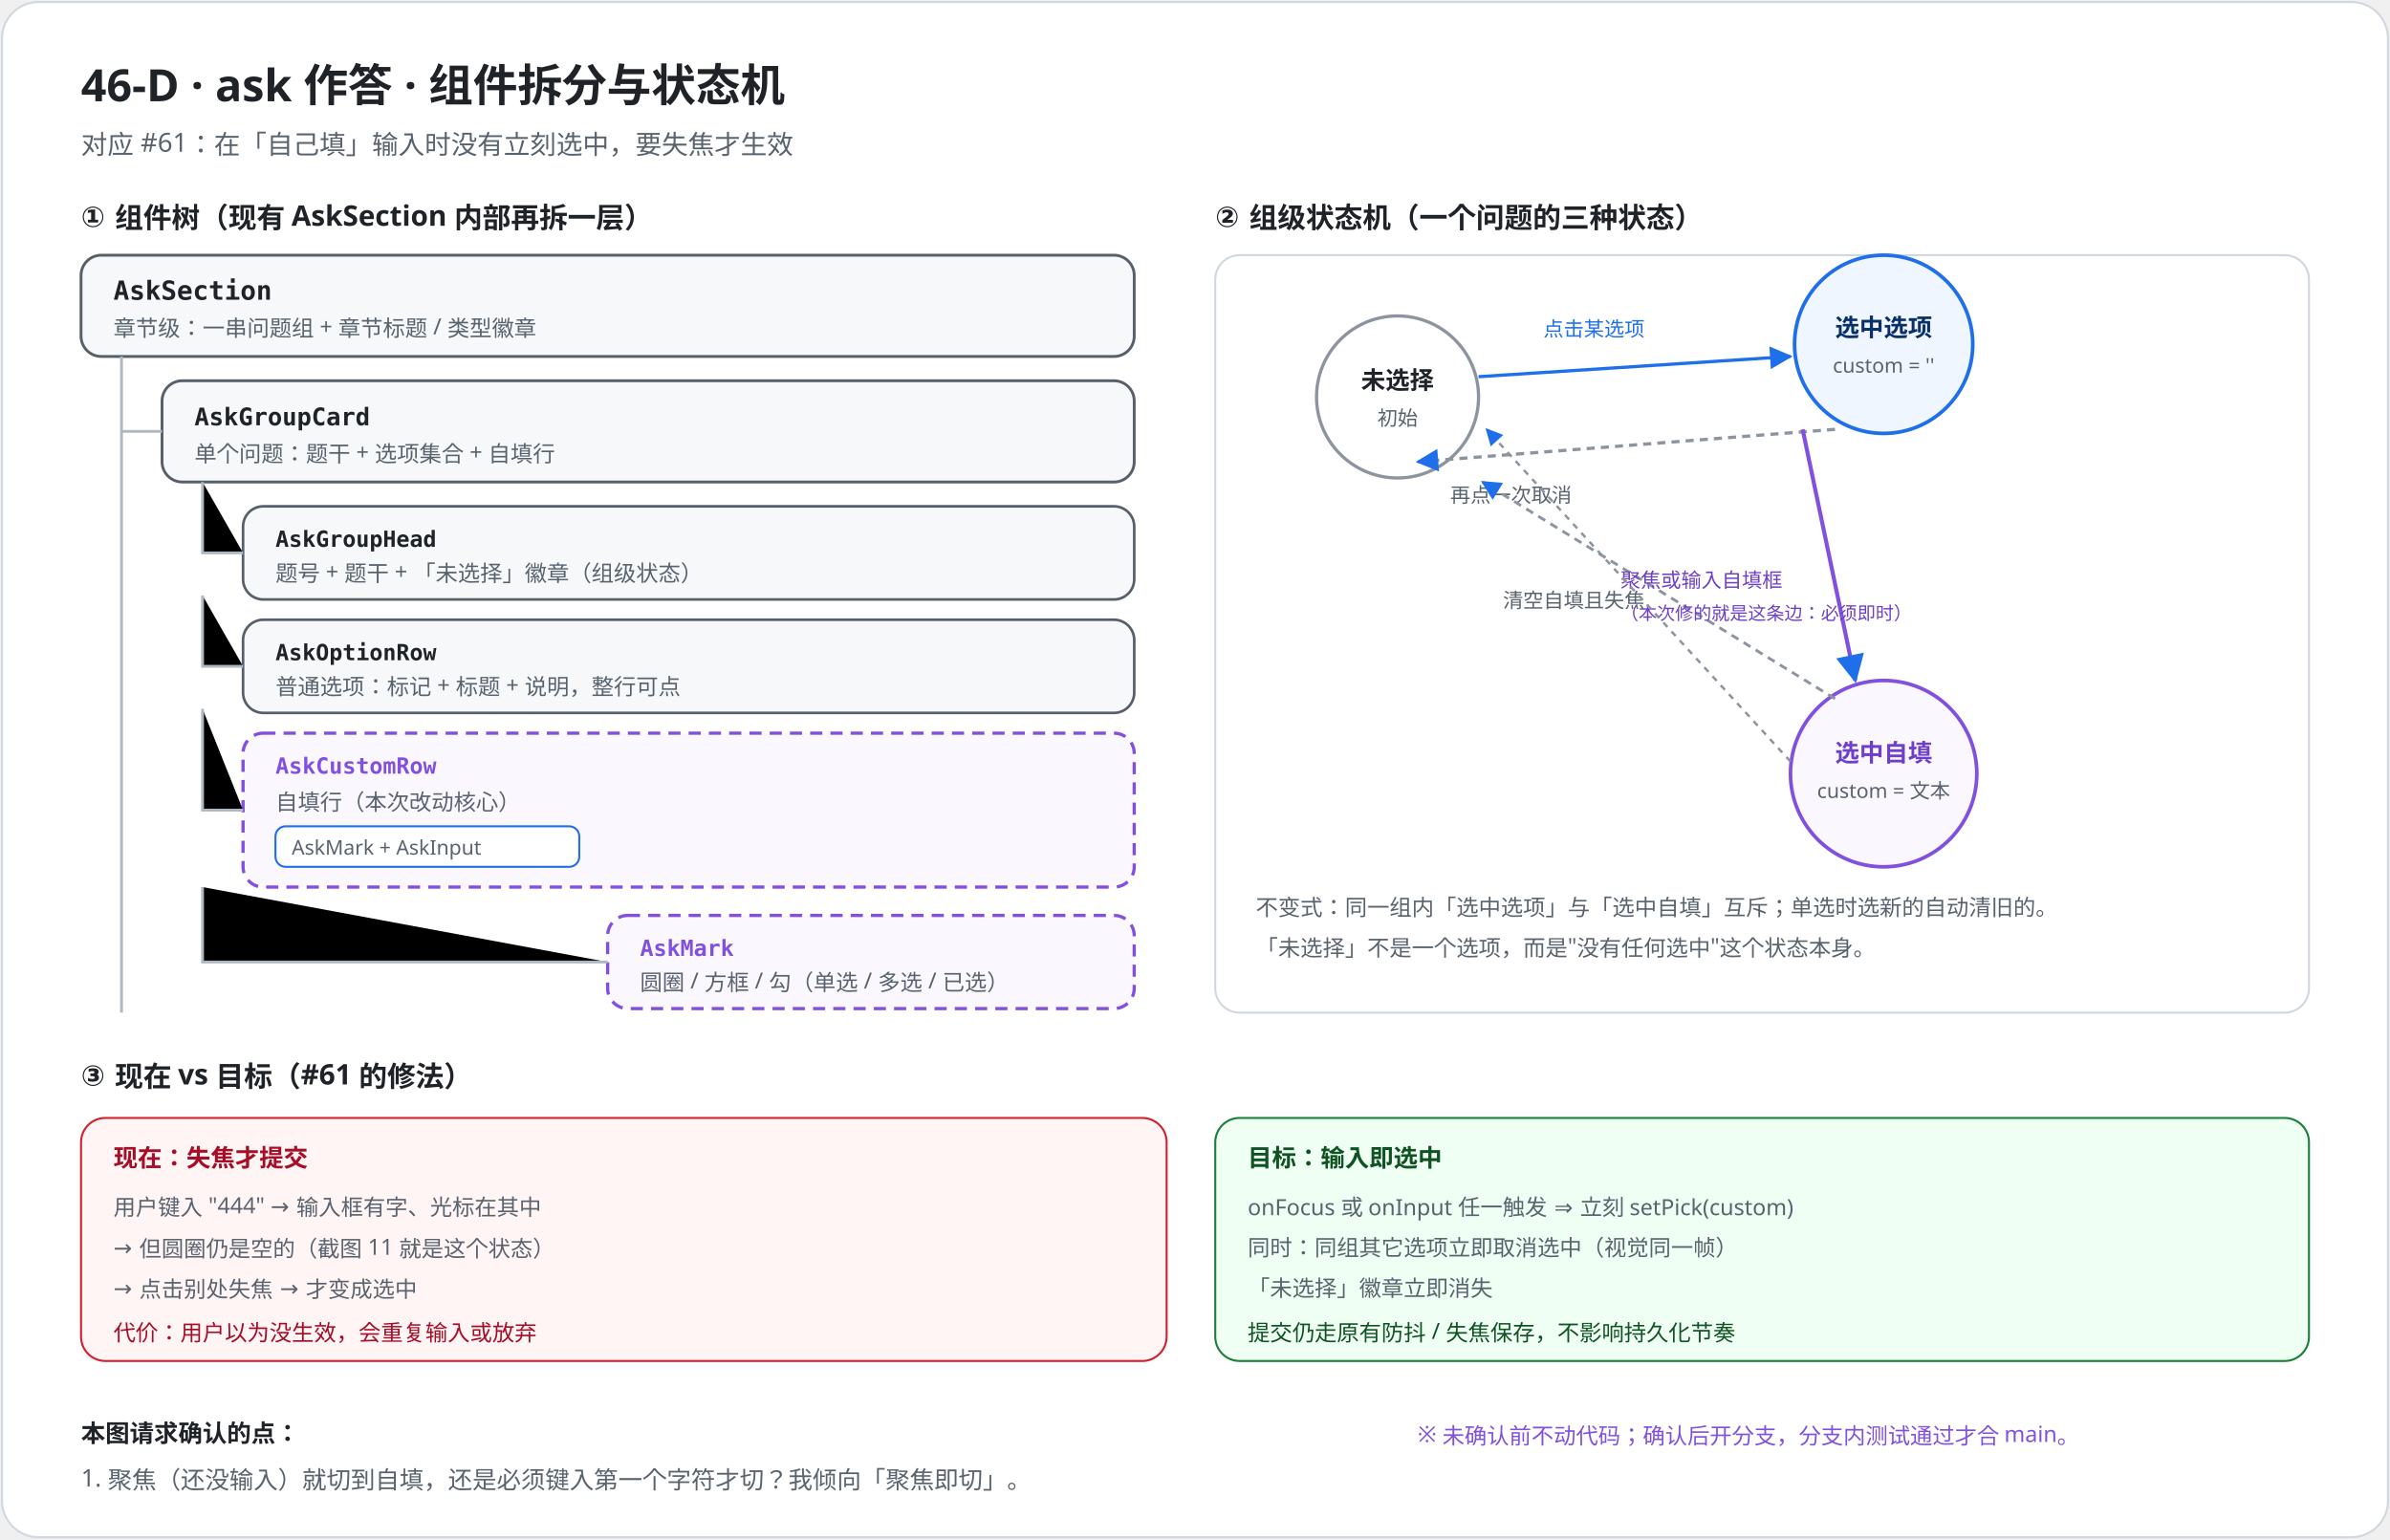
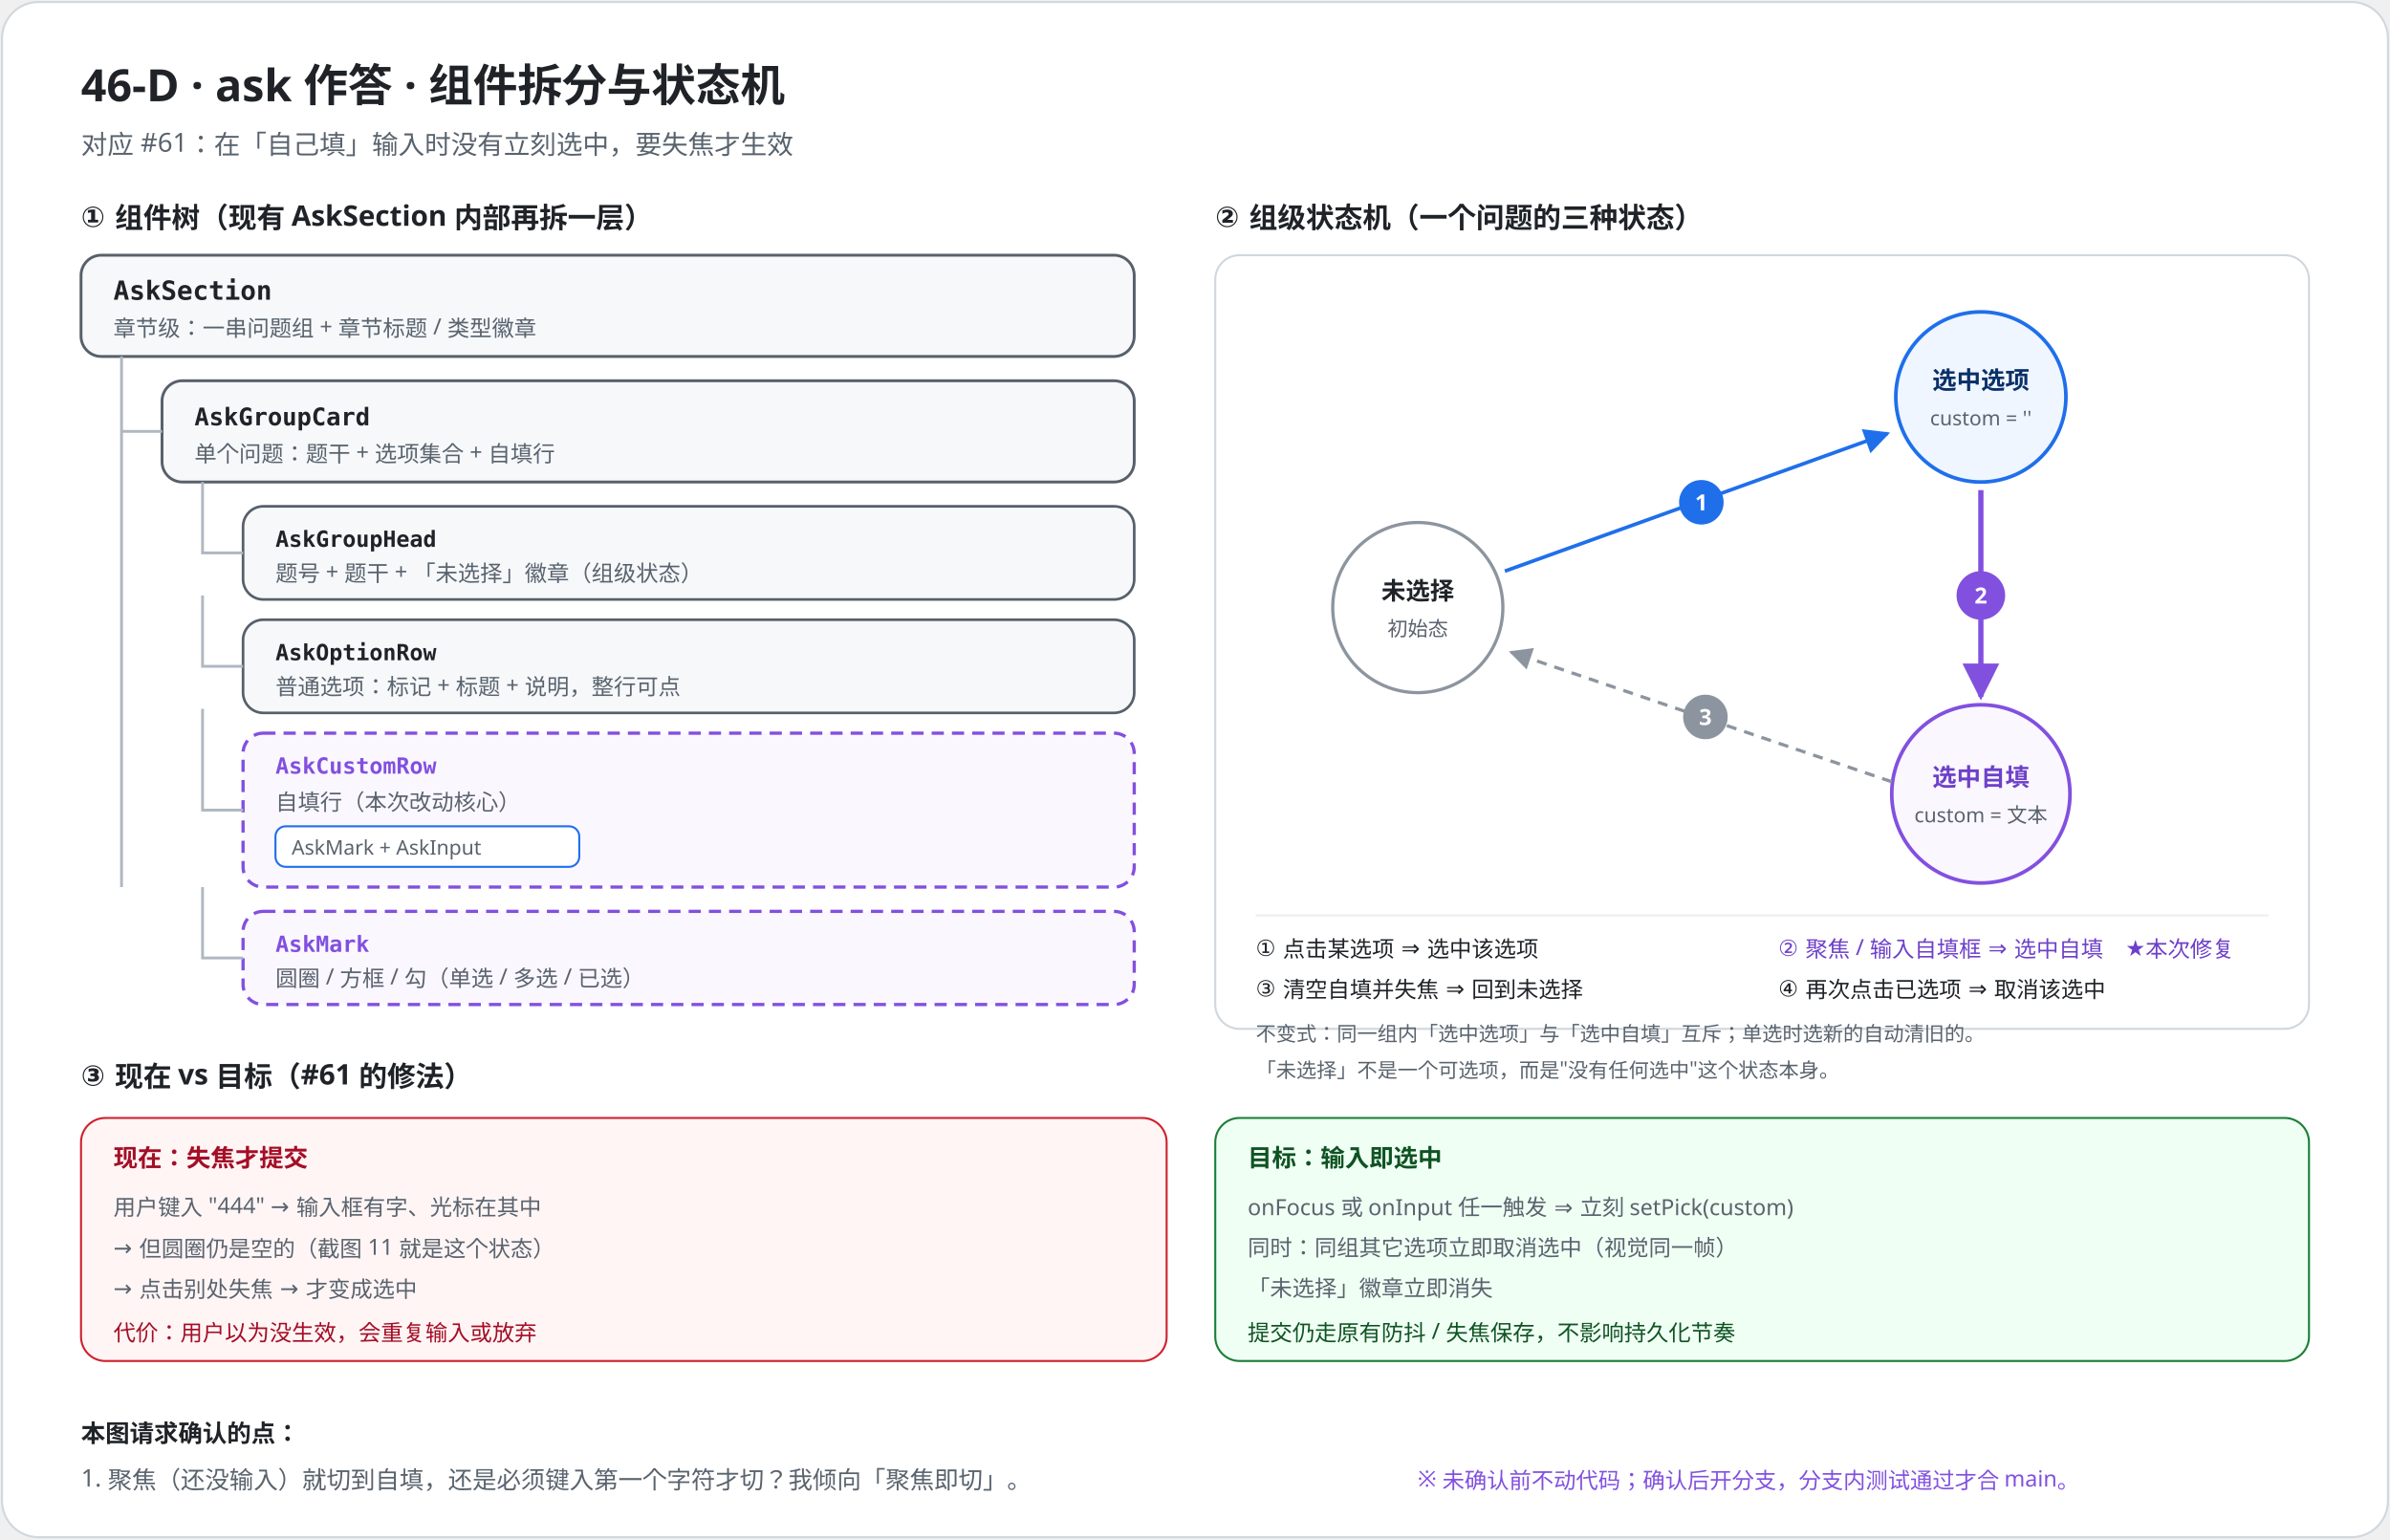
<svg xmlns="http://www.w3.org/2000/svg" width="1180" height="760" viewBox="0 0 1180 760" font-family="Segoe UI, Microsoft YaHei, sans-serif">
  <defs>
    <marker id="a4" viewBox="0 0 10 10" refX="9" refY="5" markerWidth="7" markerHeight="7" orient="auto-start-reverse">
      <path d="M 0 0 L 10 5 L 0 10 z" fill="#1f6feb" />
+     </marker>
+     <marker id="a4p" viewBox="0 0 10 10" refX="9" refY="5" markerWidth="7" markerHeight="7" orient="auto-start-reverse">
+       <path d="M 0 0 L 10 5 L 0 10 z" fill="#8250df" />
+     </marker>
+     <marker id="a4g" viewBox="0 0 10 10" refX="9" refY="5" markerWidth="7" markerHeight="7" orient="auto-start-reverse">
+       <path d="M 0 0 L 10 5 L 0 10 z" fill="#8c959f" />
    </marker>
  </defs>
  <rect x="1" y="1" width="1178" height="758" rx="18" fill="#ffffff" stroke="#d0d7de" />
  <text x="40" y="50" font-size="22" font-weight="700" fill="#1f2328">46-D · ask 作答 · 组件拆分与状态机</text>
  <text x="40" y="76" font-size="13" fill="#59636e">对应 #61：在「自己填」输入时没有立刻选中，要失焦才生效</text>
  <text x="40" y="112" font-size="14" font-weight="700" fill="#1f2328">① 组件树（现有 AskSection 内部再拆一层）</text>
  <rect x="40" y="126" width="520" height="50" rx="10" fill="#f6f8fa" stroke="#57606a" stroke-width="1.4" />
  <text x="56" y="148" font-size="13" font-weight="700" font-family="Consolas, monospace" fill="#1f2328">AskSection</text>
  <text x="56" y="166" font-size="11" fill="#59636e">章节级：一串问题组 + 章节标题 / 类型徽章</text>
-   <path d="M 60 176 L 60 500" stroke="#afb8c1" stroke-width="1.4" />
+   <path d="M 60 176 L 60 438" stroke="#afb8c1" stroke-width="1.4" fill="none" />
  <rect x="80" y="188" width="480" height="50" rx="10" fill="#f6f8fa" stroke="#57606a" stroke-width="1.4" />
-   <path d="M 60 213 L 80 213" stroke="#afb8c1" stroke-width="1.4" />
+   <path d="M 60 213 L 80 213" stroke="#afb8c1" stroke-width="1.4" fill="none" />
  <text x="96" y="210" font-size="12" font-weight="700" font-family="Consolas, monospace" fill="#1f2328">AskGroupCard</text>
  <text x="96" y="228" font-size="11" fill="#59636e">单个问题：题干 + 选项集合 + 自填行</text>
  <rect x="120" y="250" width="440" height="46" rx="10" fill="#f6f8fa" stroke="#57606a" stroke-width="1.3" />
-   <path d="M 100 238 L 100 273 L 120 273" stroke="#afb8c1" stroke-width="1.4" />
+   <path d="M 100 238 L 100 273 L 120 273" stroke="#afb8c1" stroke-width="1.4" fill="none" />
  <text x="136" y="270" font-size="11" font-weight="700" font-family="Consolas, monospace" fill="#1f2328">AskGroupHead</text>
  <text x="136" y="287" font-size="11" fill="#59636e">题号 + 题干 + 「未选择」徽章（组级状态）</text>
  <rect x="120" y="306" width="440" height="46" rx="10" fill="#f6f8fa" stroke="#57606a" stroke-width="1.3" />
-   <path d="M 100 294 L 100 329 L 120 329" stroke="#afb8c1" stroke-width="1.4" />
+   <path d="M 100 294 L 100 329 L 120 329" stroke="#afb8c1" stroke-width="1.4" fill="none" />
  <text x="136" y="326" font-size="11" font-weight="700" font-family="Consolas, monospace" fill="#1f2328">AskOptionRow</text>
  <text x="136" y="343" font-size="11" fill="#59636e">普通选项：标记 + 标题 + 说明，整行可点</text>
  <rect x="120" y="362" width="440" height="76" rx="10" fill="#fbf7ff" stroke="#8250df" stroke-width="1.6" stroke-dasharray="6 4" />
-   <path d="M 100 350 L 100 400 L 120 400" stroke="#afb8c1" stroke-width="1.4" />
+   <path d="M 100 350 L 100 400 L 120 400" stroke="#afb8c1" stroke-width="1.4" fill="none" />
  <text x="136" y="382" font-size="11" font-weight="700" font-family="Consolas, monospace" fill="#8250df">AskCustomRow</text>
  <text x="136" y="400" font-size="11" fill="#59636e">自填行（本次改动核心）</text>
  <rect x="136" y="408" width="150" height="20" rx="5" fill="#ffffff" stroke="#1f6feb" />
  <text x="144" y="422" font-size="10" fill="#59636e">AskMark + AskInput</text>
-   <rect x="300" y="452" width="260" height="46" rx="10" fill="#fbf7ff" stroke="#8250df" stroke-width="1.6" stroke-dasharray="6 4" />
-   <path d="M 100 438 L 100 475 L 300 475" stroke="#afb8c1" stroke-width="1.4" />
-   <text x="316" y="472" font-size="11" font-weight="700" font-family="Consolas, monospace" fill="#8250df">AskMark</text>
-   <text x="316" y="489" font-size="11" fill="#59636e">圆圈 / 方框 / 勾（单选 / 多选 / 已选）</text>
+   <rect x="120" y="450" width="440" height="46" rx="10" fill="#fbf7ff" stroke="#8250df" stroke-width="1.6" stroke-dasharray="6 4" />
+   <path d="M 100 438 L 100 473 L 120 473" stroke="#afb8c1" stroke-width="1.4" fill="none" />
+   <text x="136" y="470" font-size="11" font-weight="700" font-family="Consolas, monospace" fill="#8250df">AskMark</text>
+   <text x="136" y="487" font-size="11" fill="#59636e">圆圈 / 方框 / 勾（单选 / 多选 / 已选）</text>
  <text x="600" y="112" font-size="14" font-weight="700" fill="#1f2328">② 组级状态机（一个问题的三种状态）</text>
-   <rect x="600" y="126" width="540" height="374" rx="12" fill="#ffffff" stroke="#d0d7de" />
-   <circle cx="690" cy="196" r="40" fill="#ffffff" stroke="#8c959f" stroke-width="1.6" />
-   <text x="690" y="192" font-size="12" font-weight="700" text-anchor="middle" fill="#1f2328">未选择</text>
-   <text x="690" y="210" font-size="10" text-anchor="middle" fill="#59636e">初始</text>
-   <circle cx="930" cy="170" r="44" fill="#f0f6ff" stroke="#1f6feb" stroke-width="1.8" />
-   <text x="930" y="166" font-size="12" font-weight="700" text-anchor="middle" fill="#0a3069">选中选项</text>
-   <text x="930" y="184" font-size="10" text-anchor="middle" fill="#59636e">custom = ''</text>
-   <circle cx="930" cy="382" r="46" fill="#fbf7ff" stroke="#8250df" stroke-width="1.8" />
-   <text x="930" y="376" font-size="12" font-weight="700" text-anchor="middle" fill="#6e40c9">选中自填</text>
-   <text x="930" y="394" font-size="10" text-anchor="middle" fill="#59636e">custom = 文本</text>
-   <line x1="730" y1="186" x2="884" y2="176" stroke="#1f6feb" stroke-width="1.6" marker-end="url(#a4)" />
-   <text x="762" y="166" font-size="10" fill="#1f6feb">点击某选项</text>
-   <line x1="906" y1="212" x2="700" y2="228" stroke="#8c959f" stroke-width="1.6" marker-end="url(#a4)" stroke-dasharray="4 3" />
-   <text x="716" y="248" font-size="10" fill="#59636e">再点一次取消</text>
-   <line x1="906" y1="345" x2="732" y2="238" stroke="#8c959f" stroke-width="1.4" marker-end="url(#a4)" stroke-dasharray="4 3" />
-   <text x="742" y="300" font-size="10" fill="#59636e">清空自填且失焦</text>
-   <line x1="890" y1="212" x2="916" y2="336" stroke="#8250df" stroke-width="2" marker-end="url(#a4)" />
-   <text x="800" y="290" font-size="10" fill="#6e40c9">聚焦或输入自填框</text>
-   <text x="800" y="306" font-size="9" fill="#6e40c9">（本次修的就是这条边：必须即时）</text>
-   <line x1="884" y1="376" x2="734" y2="212" stroke="#8c959f" stroke-width="1.2" marker-end="url(#a4)" stroke-dasharray="3 3" />
-   <text x="620" y="452" font-size="11" fill="#59636e">不变式：同一组内「选中选项」与「选中自填」互斥；单选时选新的自动清旧的。</text>
-   <text x="620" y="472" font-size="11" fill="#59636e">「未选择」不是一个选项，而是"没有任何选中"这个状态本身。</text>
+   <rect x="600" y="126" width="540" height="382" rx="12" fill="#ffffff" stroke="#d0d7de" />
+   <circle cx="700" cy="300" r="42" fill="#ffffff" stroke="#8c959f" stroke-width="1.6" />
+   <text x="700" y="296" font-size="12" font-weight="700" text-anchor="middle" fill="#1f2328">未选择</text>
+   <text x="700" y="314" font-size="10" text-anchor="middle" fill="#59636e">初始态</text>
+   <circle cx="978" cy="196" r="42" fill="#f0f6ff" stroke="#1f6feb" stroke-width="1.8" />
+   <text x="978" y="192" font-size="12" font-weight="700" text-anchor="middle" fill="#0a3069">选中选项</text>
+   <text x="978" y="210" font-size="10" text-anchor="middle" fill="#59636e">custom = ''</text>
+   <circle cx="978" cy="392" r="44" fill="#fbf7ff" stroke="#8250df" stroke-width="1.8" />
+   <text x="978" y="388" font-size="12" font-weight="700" text-anchor="middle" fill="#6e40c9">选中自填</text>
+   <text x="978" y="406" font-size="10" text-anchor="middle" fill="#59636e">custom = 文本</text>
+   <path d="M 743 282 L 932 214" stroke="#1f6feb" stroke-width="1.8" fill="none" marker-end="url(#a4)" />
+   <circle cx="840" cy="248" r="11" fill="#1f6feb" />
+   <text x="840" y="252" font-size="11" font-weight="700" text-anchor="middle" fill="#ffffff">1</text>
+   <path d="M 978 242 L 978 344" stroke="#8250df" stroke-width="2.6" fill="none" marker-end="url(#a4p)" />
+   <circle cx="978" cy="294" r="12" fill="#8250df" />
+   <text x="978" y="298" font-size="11" font-weight="700" text-anchor="middle" fill="#ffffff">2</text>
+   <path d="M 934 386 L 746 322" stroke="#8c959f" stroke-width="1.6" fill="none" stroke-dasharray="5 4" marker-end="url(#a4g)" />
+   <circle cx="842" cy="354" r="11" fill="#8c959f" />
+   <text x="842" y="358" font-size="11" font-weight="700" text-anchor="middle" fill="#ffffff">3</text>
+   <line x1="620" y1="452" x2="1120" y2="452" stroke="#eaeef2" stroke-width="1" fill="none" />
+   <text x="620" y="472" font-size="11" fill="#1f2328">① 点击某选项 ⇒ 选中该选项</text>
+   <text x="620" y="492" font-size="11" fill="#1f2328">③ 清空自填并失焦 ⇒ 回到未选择</text>
+   <text x="878" y="472" font-size="11" fill="#6e40c9">② 聚焦 / 输入自填框 ⇒ 选中自填　★本次修复</text>
+   <text x="878" y="492" font-size="11" fill="#1f2328">④ 再次点击已选项 ⇒ 取消该选中</text>
+   <text x="620" y="514" font-size="10" fill="#59636e">不变式：同一组内「选中选项」与「选中自填」互斥；单选时选新的自动清旧的。</text>
+   <text x="620" y="532" font-size="10" fill="#59636e">「未选择」不是一个可选项，而是"没有任何选中"这个状态本身。</text>
  <text x="40" y="536" font-size="14" font-weight="700" fill="#1f2328">③ 现在 vs 目标（#61 的修法）</text>
  <rect x="40" y="552" width="536" height="120" rx="12" fill="#fff5f5" stroke="#cf222e" />
  <text x="56" y="576" font-size="12" font-weight="700" fill="#a40e26">现在：失焦才提交</text>
  <text x="56" y="600" font-size="11" fill="#59636e">用户键入 "444" → 输入框有字、光标在其中</text>
  <text x="56" y="620" font-size="11" fill="#59636e">→ 但圆圈仍是空的（截图 11 就是这个状态）</text>
  <text x="56" y="640" font-size="11" fill="#59636e">→ 点击别处失焦 → 才变成选中</text>
  <text x="56" y="662" font-size="11" fill="#a40e26">代价：用户以为没生效，会重复输入或放弃</text>
  <rect x="600" y="552" width="540" height="120" rx="12" fill="#f0fff4" stroke="#1a7f37" />
  <text x="616" y="576" font-size="12" font-weight="700" fill="#0f5323">目标：输入即选中</text>
  <text x="616" y="600" font-size="11" fill="#59636e">onFocus 或 onInput 任一触发 ⇒ 立刻 setPick(custom)</text>
  <text x="616" y="620" font-size="11" fill="#59636e">同时：同组其它选项立即取消选中（视觉同一帧）</text>
  <text x="616" y="640" font-size="11" fill="#59636e">「未选择」徽章立即消失</text>
  <text x="616" y="662" font-size="11" fill="#0f5323">提交仍走原有防抖 / 失焦保存，不影响持久化节奏</text>
  <text x="40" y="712" font-size="12" font-weight="700" fill="#1f2328">本图请求确认的点：</text>
  <text x="40" y="734" font-size="12" fill="#59636e">1. 聚焦（还没输入）就切到自填，还是必须键入第一个字符才切？我倾向「聚焦即切」。</text>
-   <text x="700" y="712" font-size="11" fill="#8250df">※ 未确认前不动代码；确认后开分支，分支内测试通过才合 main。</text>
+   <text x="700" y="734" font-size="11" fill="#8250df">※ 未确认前不动代码；确认后开分支，分支内测试通过才合 main。</text>
</svg>
